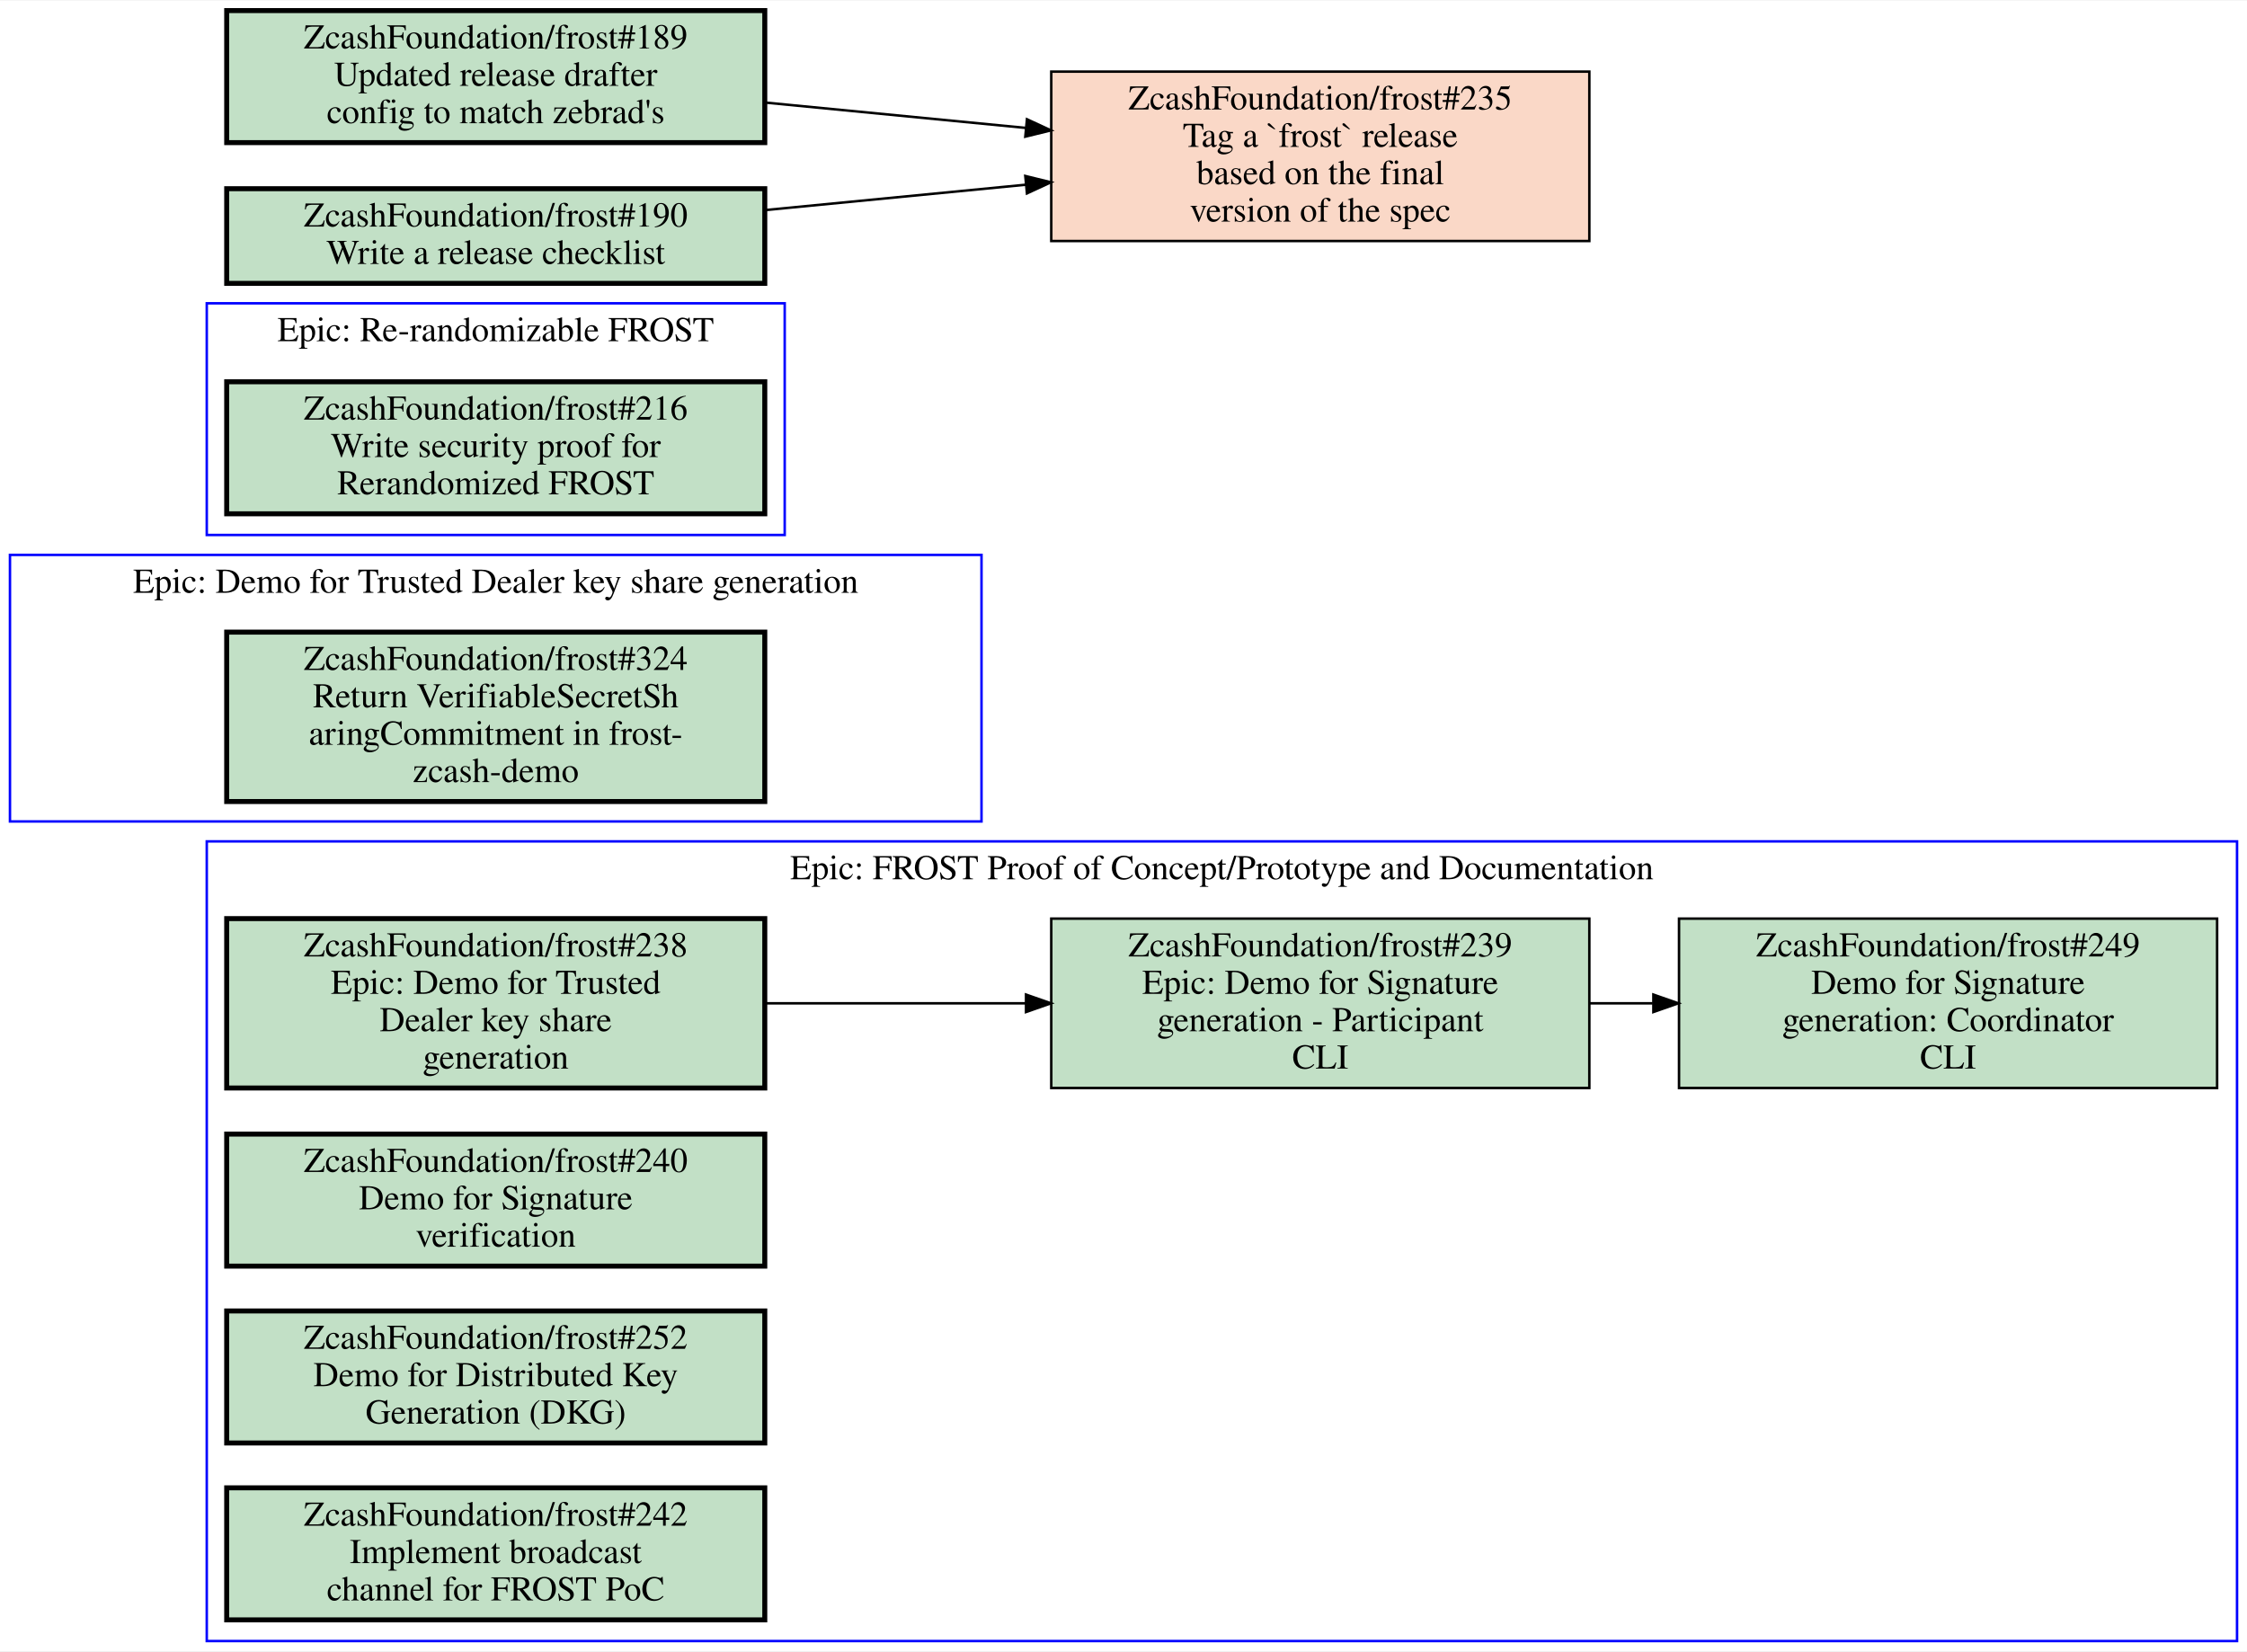
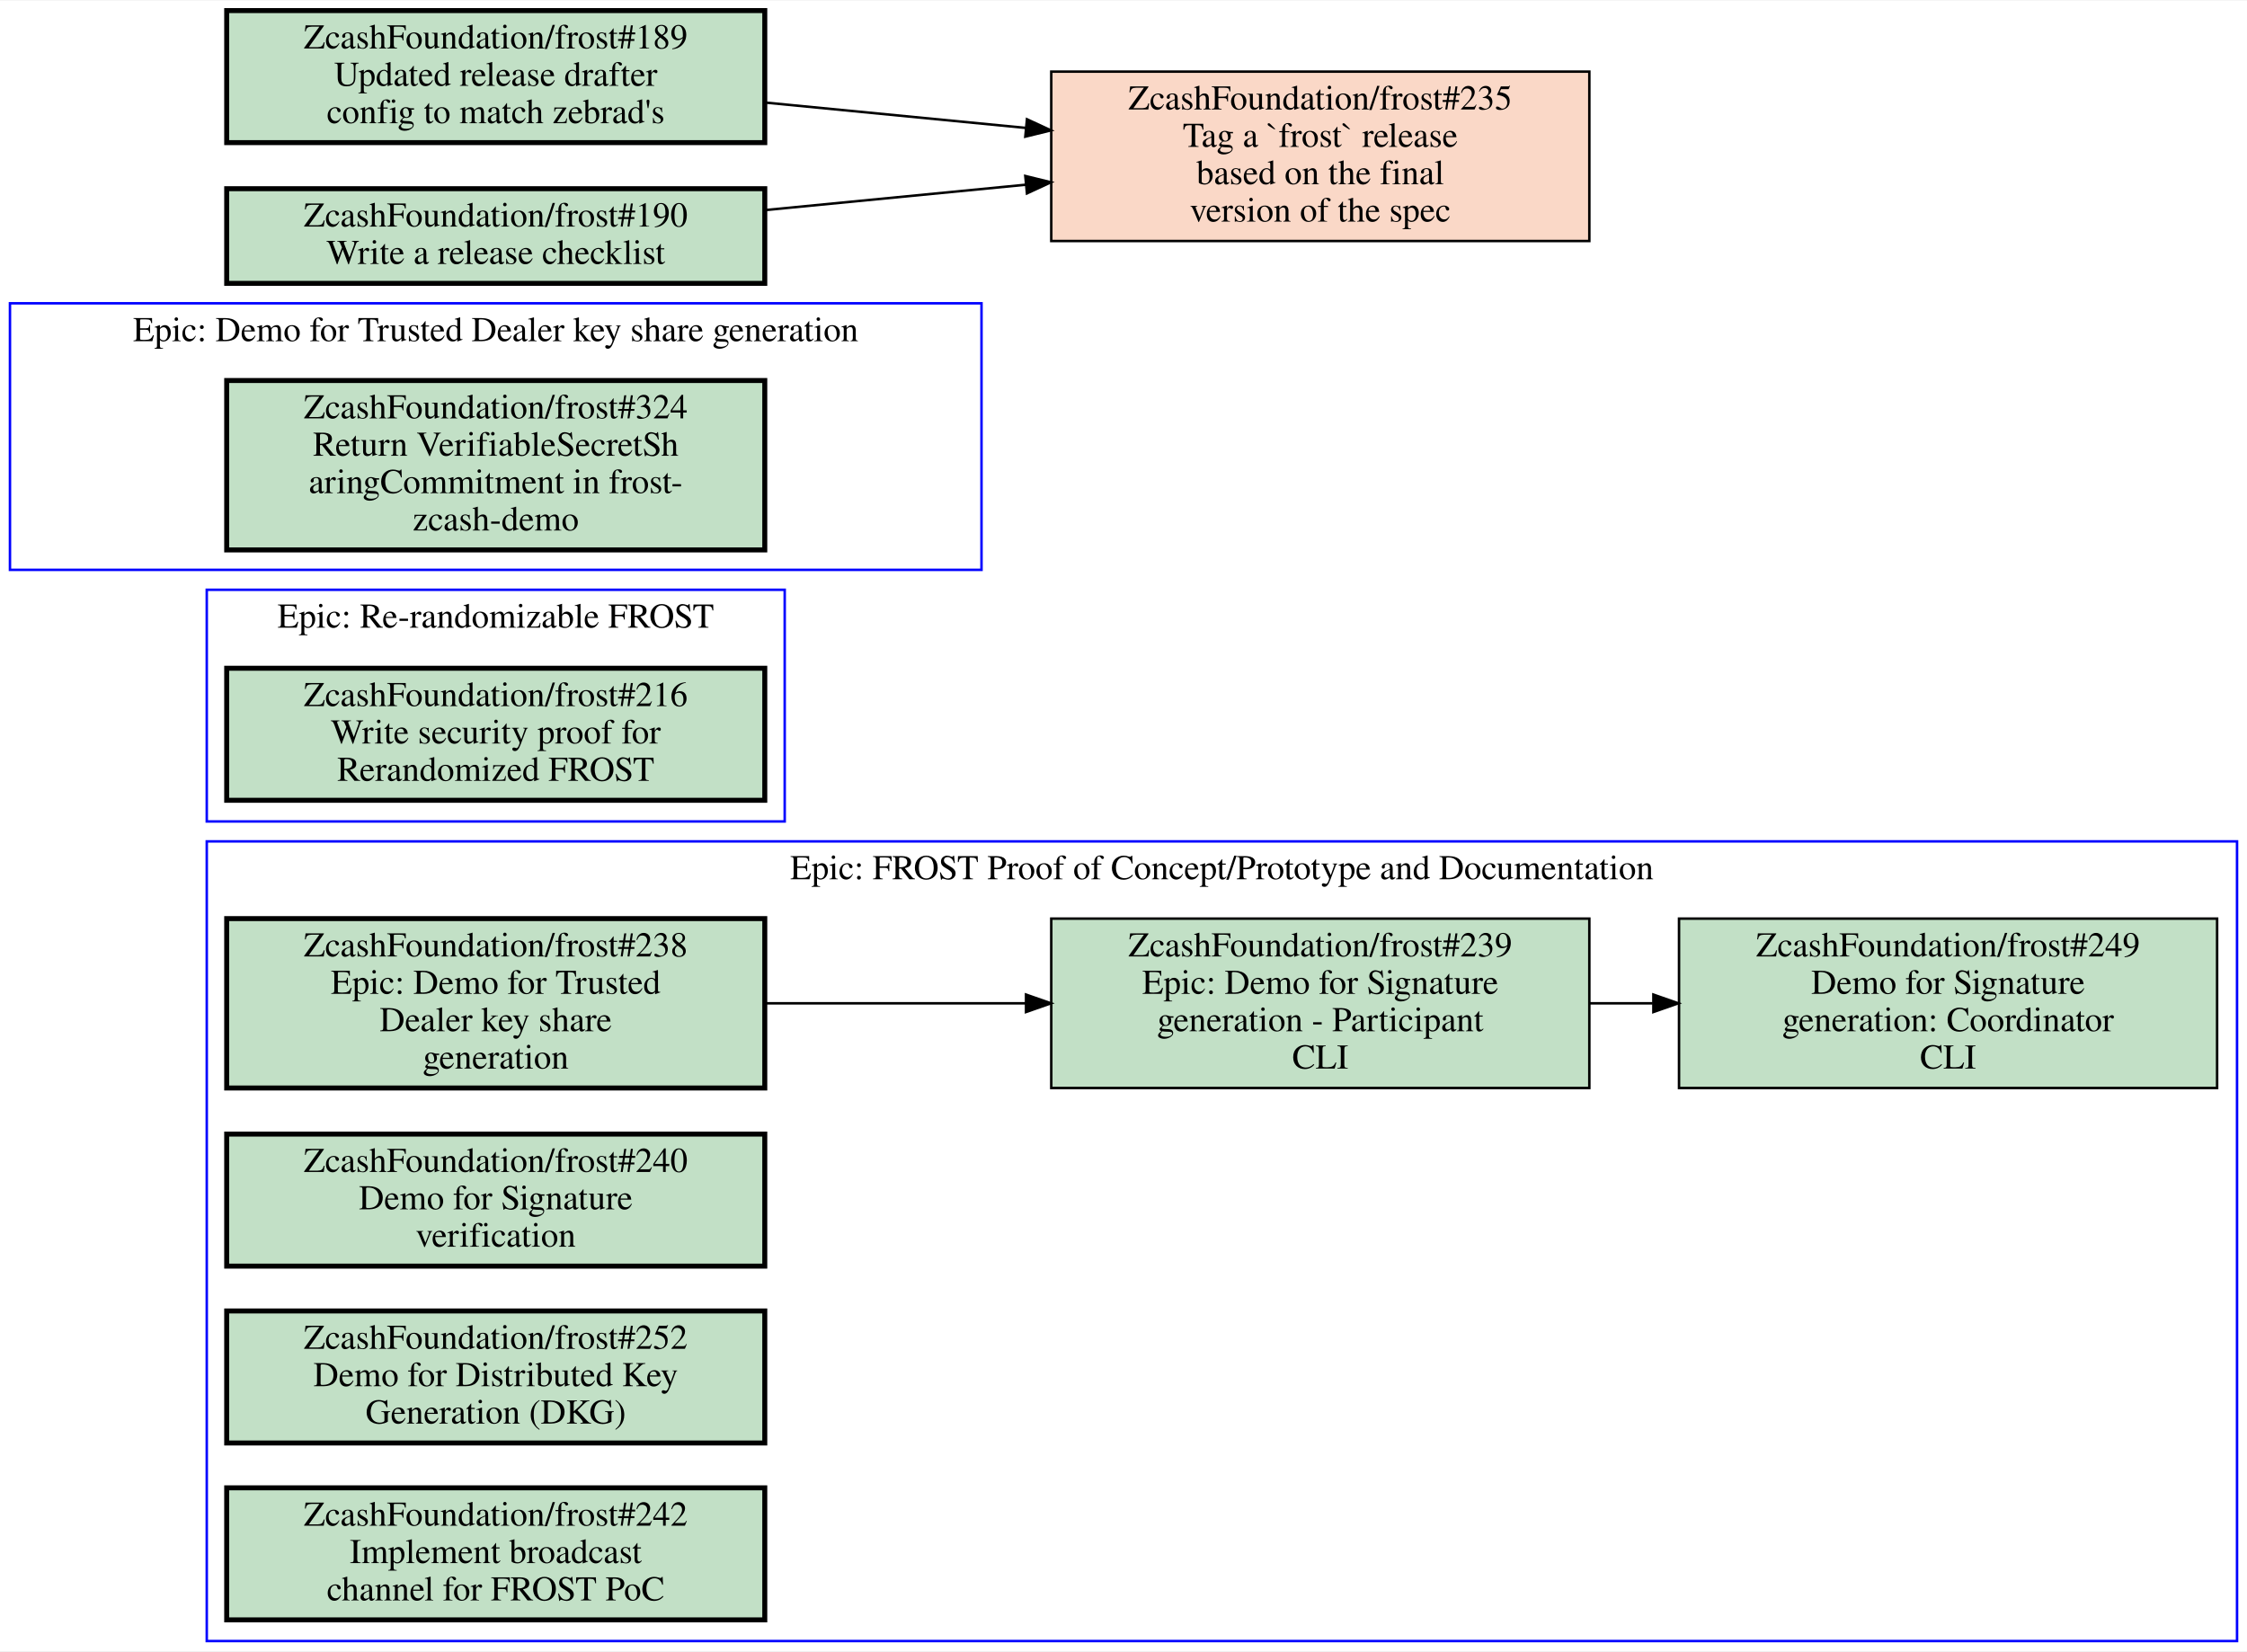
<svg xmlns="http://www.w3.org/2000/svg" xmlns:xlink="http://www.w3.org/1999/xlink" width="902pt" height="663pt" viewBox="0.00 0.00 902.00 662.50">
  <g id="graph0" class="graph" transform="scale(1 1) rotate(0) translate(4 658.5)">
    <polygon fill="white" stroke="transparent" points="-4,4 -4,-658.5 898,-658.5 898,4 -4,4" />
    <g id="clust1" class="cluster">
-       <polygon fill="none" stroke="blue" points="0,-329 0,-436 390,-436 390,-329 0,-329" />
-       <text text-anchor="middle" x="195" y="-420.8" font-family="Times,serif" font-size="14.00">Epic: Demo for Trusted Dealer key share generation</text>
+       <polygon fill="none" stroke="blue" points="0,-430 0,-537 390,-537 390,-430 0,-430" />
+       <text text-anchor="middle" x="195" y="-521.8" font-family="Times,serif" font-size="14.00">Epic: Demo for Trusted Dealer key share generation</text>
    </g>
    <g id="clust2" class="cluster">
-       <polygon fill="none" stroke="blue" points="79,-444 79,-537 311,-537 311,-444 79,-444" />
-       <text text-anchor="middle" x="195" y="-521.8" font-family="Times,serif" font-size="14.00">Epic: Re-randomizable FROST</text>
+       <polygon fill="none" stroke="blue" points="79,0 79,-321 894,-321 894,0 79,0" />
+       <text text-anchor="middle" x="486.5" y="-305.8" font-family="Times,serif" font-size="14.00">Epic: FROST Proof of Concept/Prototype and Documentation</text>
    </g>
    <g id="clust3" class="cluster">
-       <polygon fill="none" stroke="blue" points="79,0 79,-321 894,-321 894,0 79,0" />
-       <text text-anchor="middle" x="486.5" y="-305.8" font-family="Times,serif" font-size="14.00">Epic: FROST Proof of Concept/Prototype and Documentation</text>
+       <polygon fill="none" stroke="blue" points="79,-329 79,-422 311,-422 311,-329 79,-329" />
+       <text text-anchor="middle" x="195" y="-406.8" font-family="Times,serif" font-size="14.00">Epic: Re-randomizable FROST</text>
    </g>
    <g id="node1" class="node open">
      <g id="a_node1">
        <a xlink:href="https://github.com/ZcashFoundation/frost/issues/324" xlink:title="ZcashFoundation/frost#324&#10;Return VerifiableSecretSh&#10;aringCommitment in frost-&#10;zcash-demo" target="_blank">
-           <polygon fill="#c2e0c6" stroke="black" stroke-width="2" points="303,-405 87,-405 87,-337 303,-337 303,-405" />
-           <text text-anchor="middle" x="195" y="-389.8" font-family="Times,serif" font-size="14.00">ZcashFoundation/frost#324</text>
-           <text text-anchor="middle" x="195" y="-374.8" font-family="Times,serif" font-size="14.00">Return VerifiableSecretSh</text>
-           <text text-anchor="middle" x="195" y="-359.8" font-family="Times,serif" font-size="14.00">aringCommitment in frost-</text>
-           <text text-anchor="middle" x="195" y="-344.8" font-family="Times,serif" font-size="14.00">zcash-demo</text>
+           <polygon fill="#c2e0c6" stroke="black" stroke-width="2" points="303,-506 87,-506 87,-438 303,-438 303,-506" />
+           <text text-anchor="middle" x="195" y="-490.8" font-family="Times,serif" font-size="14.00">ZcashFoundation/frost#324</text>
+           <text text-anchor="middle" x="195" y="-475.8" font-family="Times,serif" font-size="14.00">Return VerifiableSecretSh</text>
+           <text text-anchor="middle" x="195" y="-460.8" font-family="Times,serif" font-size="14.00">aringCommitment in frost-</text>
+           <text text-anchor="middle" x="195" y="-445.8" font-family="Times,serif" font-size="14.00">zcash-demo</text>
        </a>
      </g>
    </g>
    <g id="node2" class="node open">
      <g id="a_node2">
-         <a xlink:href="https://github.com/ZcashFoundation/frost/issues/216" xlink:title="ZcashFoundation/frost#216&#10;Write security proof for&#10;Rerandomized FROST" target="_blank">
-           <polygon fill="#c2e0c6" stroke="black" stroke-width="2" points="303,-505.5 87,-505.5 87,-452.5 303,-452.5 303,-505.5" />
-           <text text-anchor="middle" x="195" y="-490.3" font-family="Times,serif" font-size="14.00">ZcashFoundation/frost#216</text>
-           <text text-anchor="middle" x="195" y="-475.3" font-family="Times,serif" font-size="14.00">Write security proof for</text>
-           <text text-anchor="middle" x="195" y="-460.3" font-family="Times,serif" font-size="14.00">Rerandomized FROST</text>
-         </a>
-       </g>
-     </g>
-     <g id="node3" class="node open">
-       <g id="a_node3">
        <a xlink:href="https://github.com/ZcashFoundation/frost/issues/238" xlink:title="ZcashFoundation/frost#238&#10;Epic: Demo for Trusted&#10;Dealer key share&#10;generation" target="_blank">
          <polygon fill="#c2e0c6" stroke="black" stroke-width="2" points="303,-290 87,-290 87,-222 303,-222 303,-290" />
          <text text-anchor="middle" x="195" y="-274.8" font-family="Times,serif" font-size="14.00">ZcashFoundation/frost#238</text>
          <text text-anchor="middle" x="195" y="-259.8" font-family="Times,serif" font-size="14.00">Epic: Demo for Trusted</text>
          <text text-anchor="middle" x="195" y="-244.8" font-family="Times,serif" font-size="14.00">Dealer key share</text>
          <text text-anchor="middle" x="195" y="-229.8" font-family="Times,serif" font-size="14.00">generation</text>
        </a>
      </g>
    </g>
-     <g id="node4" class="node open">
-       <g id="a_node4">
+     <g id="node3" class="node open">
+       <g id="a_node3">
        <a xlink:href="https://github.com/ZcashFoundation/frost/issues/239" xlink:title="ZcashFoundation/frost#239&#10;Epic: Demo for Signature&#10;generation - Participant&#10;CLI" target="_blank">
          <polygon fill="#c2e0c6" stroke="black" points="634,-290 418,-290 418,-222 634,-222 634,-290" />
          <text text-anchor="middle" x="526" y="-274.8" font-family="Times,serif" font-size="14.00">ZcashFoundation/frost#239</text>
          <text text-anchor="middle" x="526" y="-259.8" font-family="Times,serif" font-size="14.00">Epic: Demo for Signature</text>
          <text text-anchor="middle" x="526" y="-244.8" font-family="Times,serif" font-size="14.00">generation - Participant</text>
          <text text-anchor="middle" x="526" y="-229.8" font-family="Times,serif" font-size="14.00">CLI</text>
        </a>
      </g>
    </g>
    <g id="edge1" class="edge">
      <path fill="none" stroke="black" d="M303.27,-256C336.72,-256 373.78,-256 407.87,-256" />
      <polygon fill="black" stroke="black" points="407.87,-259.5 417.87,-256 407.87,-252.5 407.87,-259.5" />
    </g>
-     <g id="node5" class="node open">
-       <g id="a_node5">
+     <g id="node4" class="node open">
+       <g id="a_node4">
        <a xlink:href="https://github.com/ZcashFoundation/frost/issues/249" xlink:title="ZcashFoundation/frost#249&#10;Demo for Signature&#10;generation: Coordinator&#10;CLI" target="_blank">
          <polygon fill="#c2e0c6" stroke="black" points="886,-290 670,-290 670,-222 886,-222 886,-290" />
          <text text-anchor="middle" x="778" y="-274.8" font-family="Times,serif" font-size="14.00">ZcashFoundation/frost#249</text>
          <text text-anchor="middle" x="778" y="-259.8" font-family="Times,serif" font-size="14.00">Demo for Signature</text>
          <text text-anchor="middle" x="778" y="-244.8" font-family="Times,serif" font-size="14.00">generation: Coordinator</text>
          <text text-anchor="middle" x="778" y="-229.8" font-family="Times,serif" font-size="14.00">CLI</text>
        </a>
      </g>
    </g>
    <g id="edge2" class="edge">
      <path fill="none" stroke="black" d="M634.11,-256C642.5,-256 650.99,-256 659.44,-256" />
      <polygon fill="black" stroke="black" points="659.71,-259.5 669.71,-256 659.71,-252.5 659.71,-259.5" />
    </g>
-     <g id="node6" class="node open">
-       <g id="a_node6">
+     <g id="node5" class="node open">
+       <g id="a_node5">
        <a xlink:href="https://github.com/ZcashFoundation/frost/issues/240" xlink:title="ZcashFoundation/frost#240&#10;Demo for Signature&#10;verification" target="_blank">
          <polygon fill="#c2e0c6" stroke="black" stroke-width="2" points="303,-203.5 87,-203.5 87,-150.5 303,-150.5 303,-203.5" />
          <text text-anchor="middle" x="195" y="-188.3" font-family="Times,serif" font-size="14.00">ZcashFoundation/frost#240</text>
          <text text-anchor="middle" x="195" y="-173.3" font-family="Times,serif" font-size="14.00">Demo for Signature</text>
          <text text-anchor="middle" x="195" y="-158.3" font-family="Times,serif" font-size="14.00">verification</text>
        </a>
      </g>
    </g>
-     <g id="node7" class="node open">
-       <g id="a_node7">
+     <g id="node6" class="node open">
+       <g id="a_node6">
        <a xlink:href="https://github.com/ZcashFoundation/frost/issues/252" xlink:title="ZcashFoundation/frost#252&#10;Demo for Distributed Key&#10;Generation (DKG)" target="_blank">
          <polygon fill="#c2e0c6" stroke="black" stroke-width="2" points="303,-132.5 87,-132.5 87,-79.5 303,-79.5 303,-132.5" />
          <text text-anchor="middle" x="195" y="-117.3" font-family="Times,serif" font-size="14.00">ZcashFoundation/frost#252</text>
          <text text-anchor="middle" x="195" y="-102.3" font-family="Times,serif" font-size="14.00">Demo for Distributed Key</text>
          <text text-anchor="middle" x="195" y="-87.3" font-family="Times,serif" font-size="14.00">Generation (DKG)</text>
        </a>
      </g>
    </g>
-     <g id="node8" class="node open">
-       <g id="a_node8">
+     <g id="node7" class="node open">
+       <g id="a_node7">
        <a xlink:href="https://github.com/ZcashFoundation/frost/issues/242" xlink:title="ZcashFoundation/frost#242&#10;Implement broadcast&#10;channel for FROST PoC" target="_blank">
          <polygon fill="#c2e0c6" stroke="black" stroke-width="2" points="303,-61.5 87,-61.5 87,-8.5 303,-8.5 303,-61.5" />
          <text text-anchor="middle" x="195" y="-46.3" font-family="Times,serif" font-size="14.00">ZcashFoundation/frost#242</text>
          <text text-anchor="middle" x="195" y="-31.3" font-family="Times,serif" font-size="14.00">Implement broadcast</text>
          <text text-anchor="middle" x="195" y="-16.3" font-family="Times,serif" font-size="14.00">channel for FROST PoC</text>
+         </a>
+       </g>
+     </g>
+     <g id="node8" class="node open">
+       <g id="a_node8">
+         <a xlink:href="https://github.com/ZcashFoundation/frost/issues/216" xlink:title="ZcashFoundation/frost#216&#10;Write security proof for&#10;Rerandomized FROST" target="_blank">
+           <polygon fill="#c2e0c6" stroke="black" stroke-width="2" points="303,-390.5 87,-390.5 87,-337.5 303,-337.5 303,-390.5" />
+           <text text-anchor="middle" x="195" y="-375.3" font-family="Times,serif" font-size="14.00">ZcashFoundation/frost#216</text>
+           <text text-anchor="middle" x="195" y="-360.3" font-family="Times,serif" font-size="14.00">Write security proof for</text>
+           <text text-anchor="middle" x="195" y="-345.3" font-family="Times,serif" font-size="14.00">Rerandomized FROST</text>
        </a>
      </g>
    </g>
    <g id="node9" class="node closed">
      <g id="a_node9">
        <a xlink:href="https://github.com/ZcashFoundation/frost/issues/235" xlink:title="ZcashFoundation/frost#235&#10;Tag a `frost` release&#10;based on the final&#10;version of the spec" target="_blank">
          <polygon fill="#fad8c7" stroke="black" points="634,-630 418,-630 418,-562 634,-562 634,-630" />
          <text text-anchor="middle" x="526" y="-614.8" font-family="Times,serif" font-size="14.00">ZcashFoundation/frost#235</text>
          <text text-anchor="middle" x="526" y="-599.8" font-family="Times,serif" font-size="14.00">Tag a `frost` release</text>
          <text text-anchor="middle" x="526" y="-584.8" font-family="Times,serif" font-size="14.00">based on the final</text>
          <text text-anchor="middle" x="526" y="-569.8" font-family="Times,serif" font-size="14.00">version of the spec</text>
        </a>
      </g>
    </g>
    <g id="node10" class="node open">
      <g id="a_node10">
        <a xlink:href="https://github.com/ZcashFoundation/frost/issues/189" xlink:title="ZcashFoundation/frost#189&#10;Updated release drafter&#10;config to match zebrad's" target="_blank">
          <polygon fill="#c2e0c6" stroke="black" stroke-width="2" points="303,-654.5 87,-654.5 87,-601.5 303,-601.5 303,-654.5" />
          <text text-anchor="middle" x="195" y="-639.3" font-family="Times,serif" font-size="14.00">ZcashFoundation/frost#189</text>
          <text text-anchor="middle" x="195" y="-624.3" font-family="Times,serif" font-size="14.00">Updated release drafter</text>
          <text text-anchor="middle" x="195" y="-609.3" font-family="Times,serif" font-size="14.00">config to match zebrad's</text>
        </a>
      </g>
    </g>
    <g id="edge3" class="edge">
      <path fill="none" stroke="black" d="M303.27,-617.57C336.72,-614.31 373.78,-610.71 407.87,-607.39" />
      <polygon fill="black" stroke="black" points="408.25,-610.87 417.87,-606.42 407.58,-603.9 408.25,-610.87" />
    </g>
    <g id="node11" class="node open">
      <g id="a_node11">
        <a xlink:href="https://github.com/ZcashFoundation/frost/issues/190" xlink:title="ZcashFoundation/frost#190&#10;Write a release checklist" target="_blank">
          <polygon fill="#c2e0c6" stroke="black" stroke-width="2" points="303,-583 87,-583 87,-545 303,-545 303,-583" />
          <text text-anchor="middle" x="195" y="-567.8" font-family="Times,serif" font-size="14.00">ZcashFoundation/frost#190</text>
          <text text-anchor="middle" x="195" y="-552.8" font-family="Times,serif" font-size="14.00">Write a release checklist</text>
        </a>
      </g>
    </g>
    <g id="edge4" class="edge">
      <path fill="none" stroke="black" d="M303.27,-574.43C336.72,-577.69 373.78,-581.29 407.87,-584.61" />
      <polygon fill="black" stroke="black" points="407.58,-588.1 417.87,-585.58 408.25,-581.13 407.58,-588.1" />
    </g>
  </g>
</svg>
